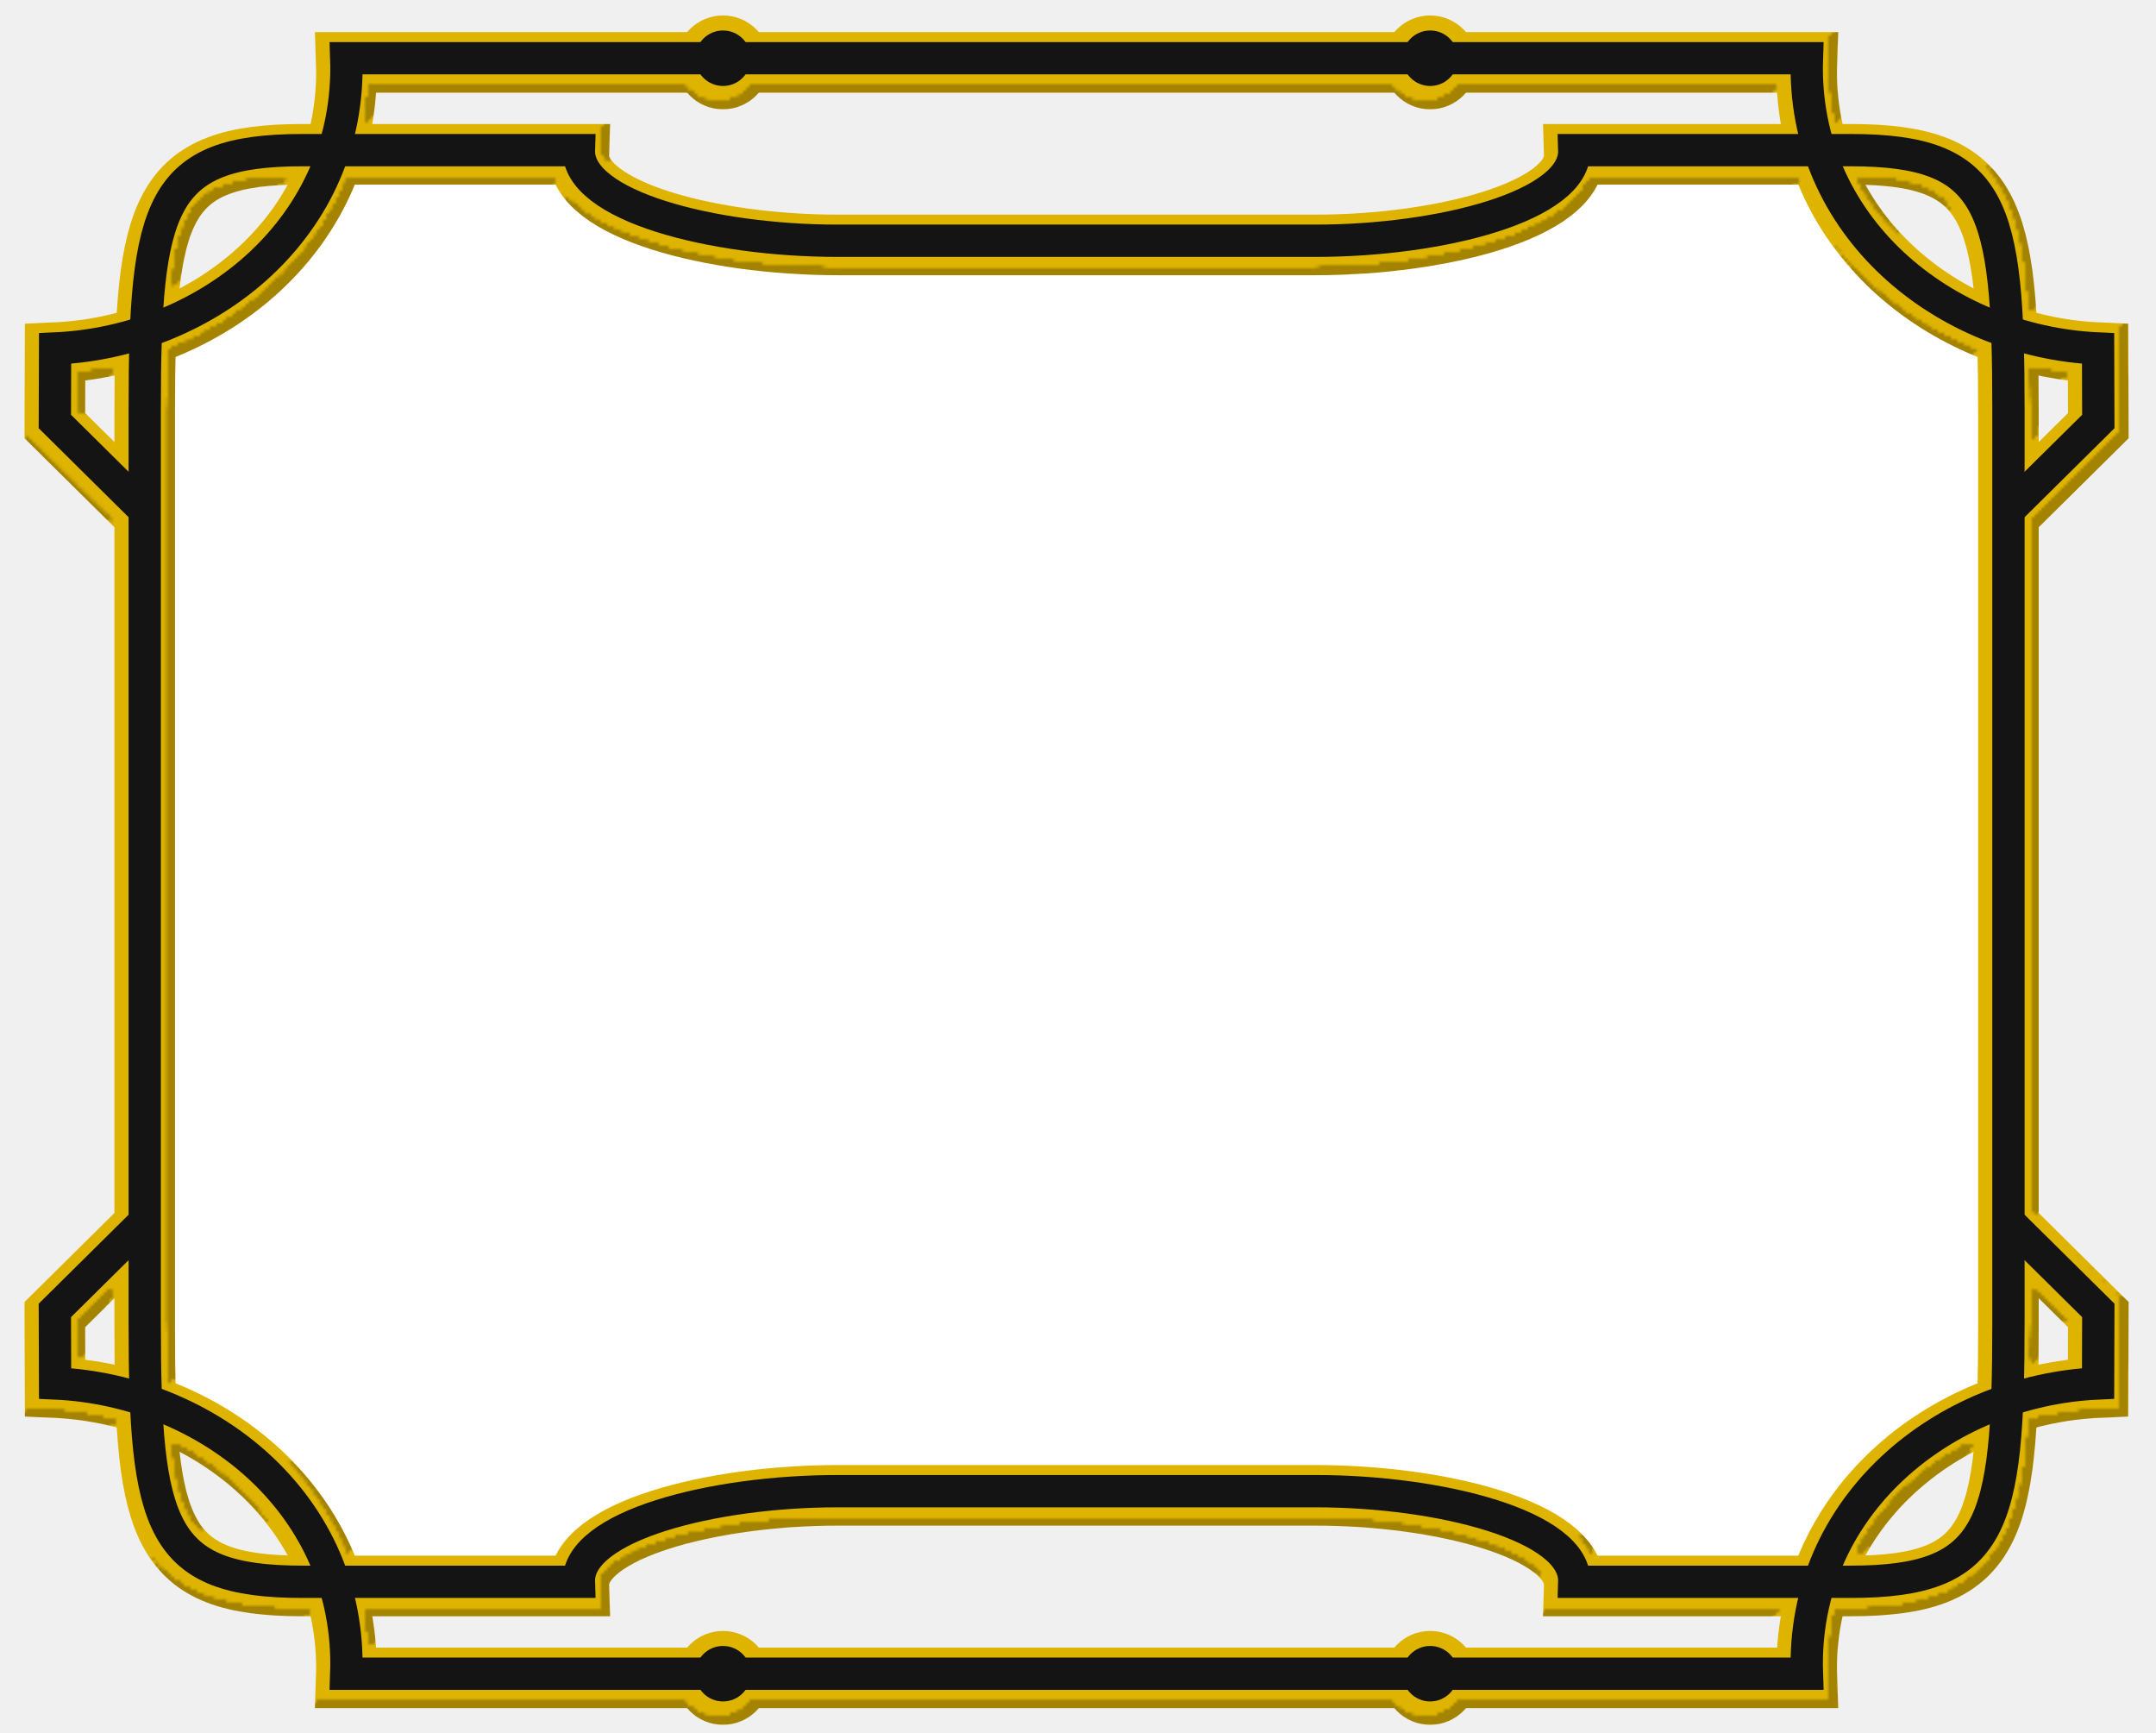
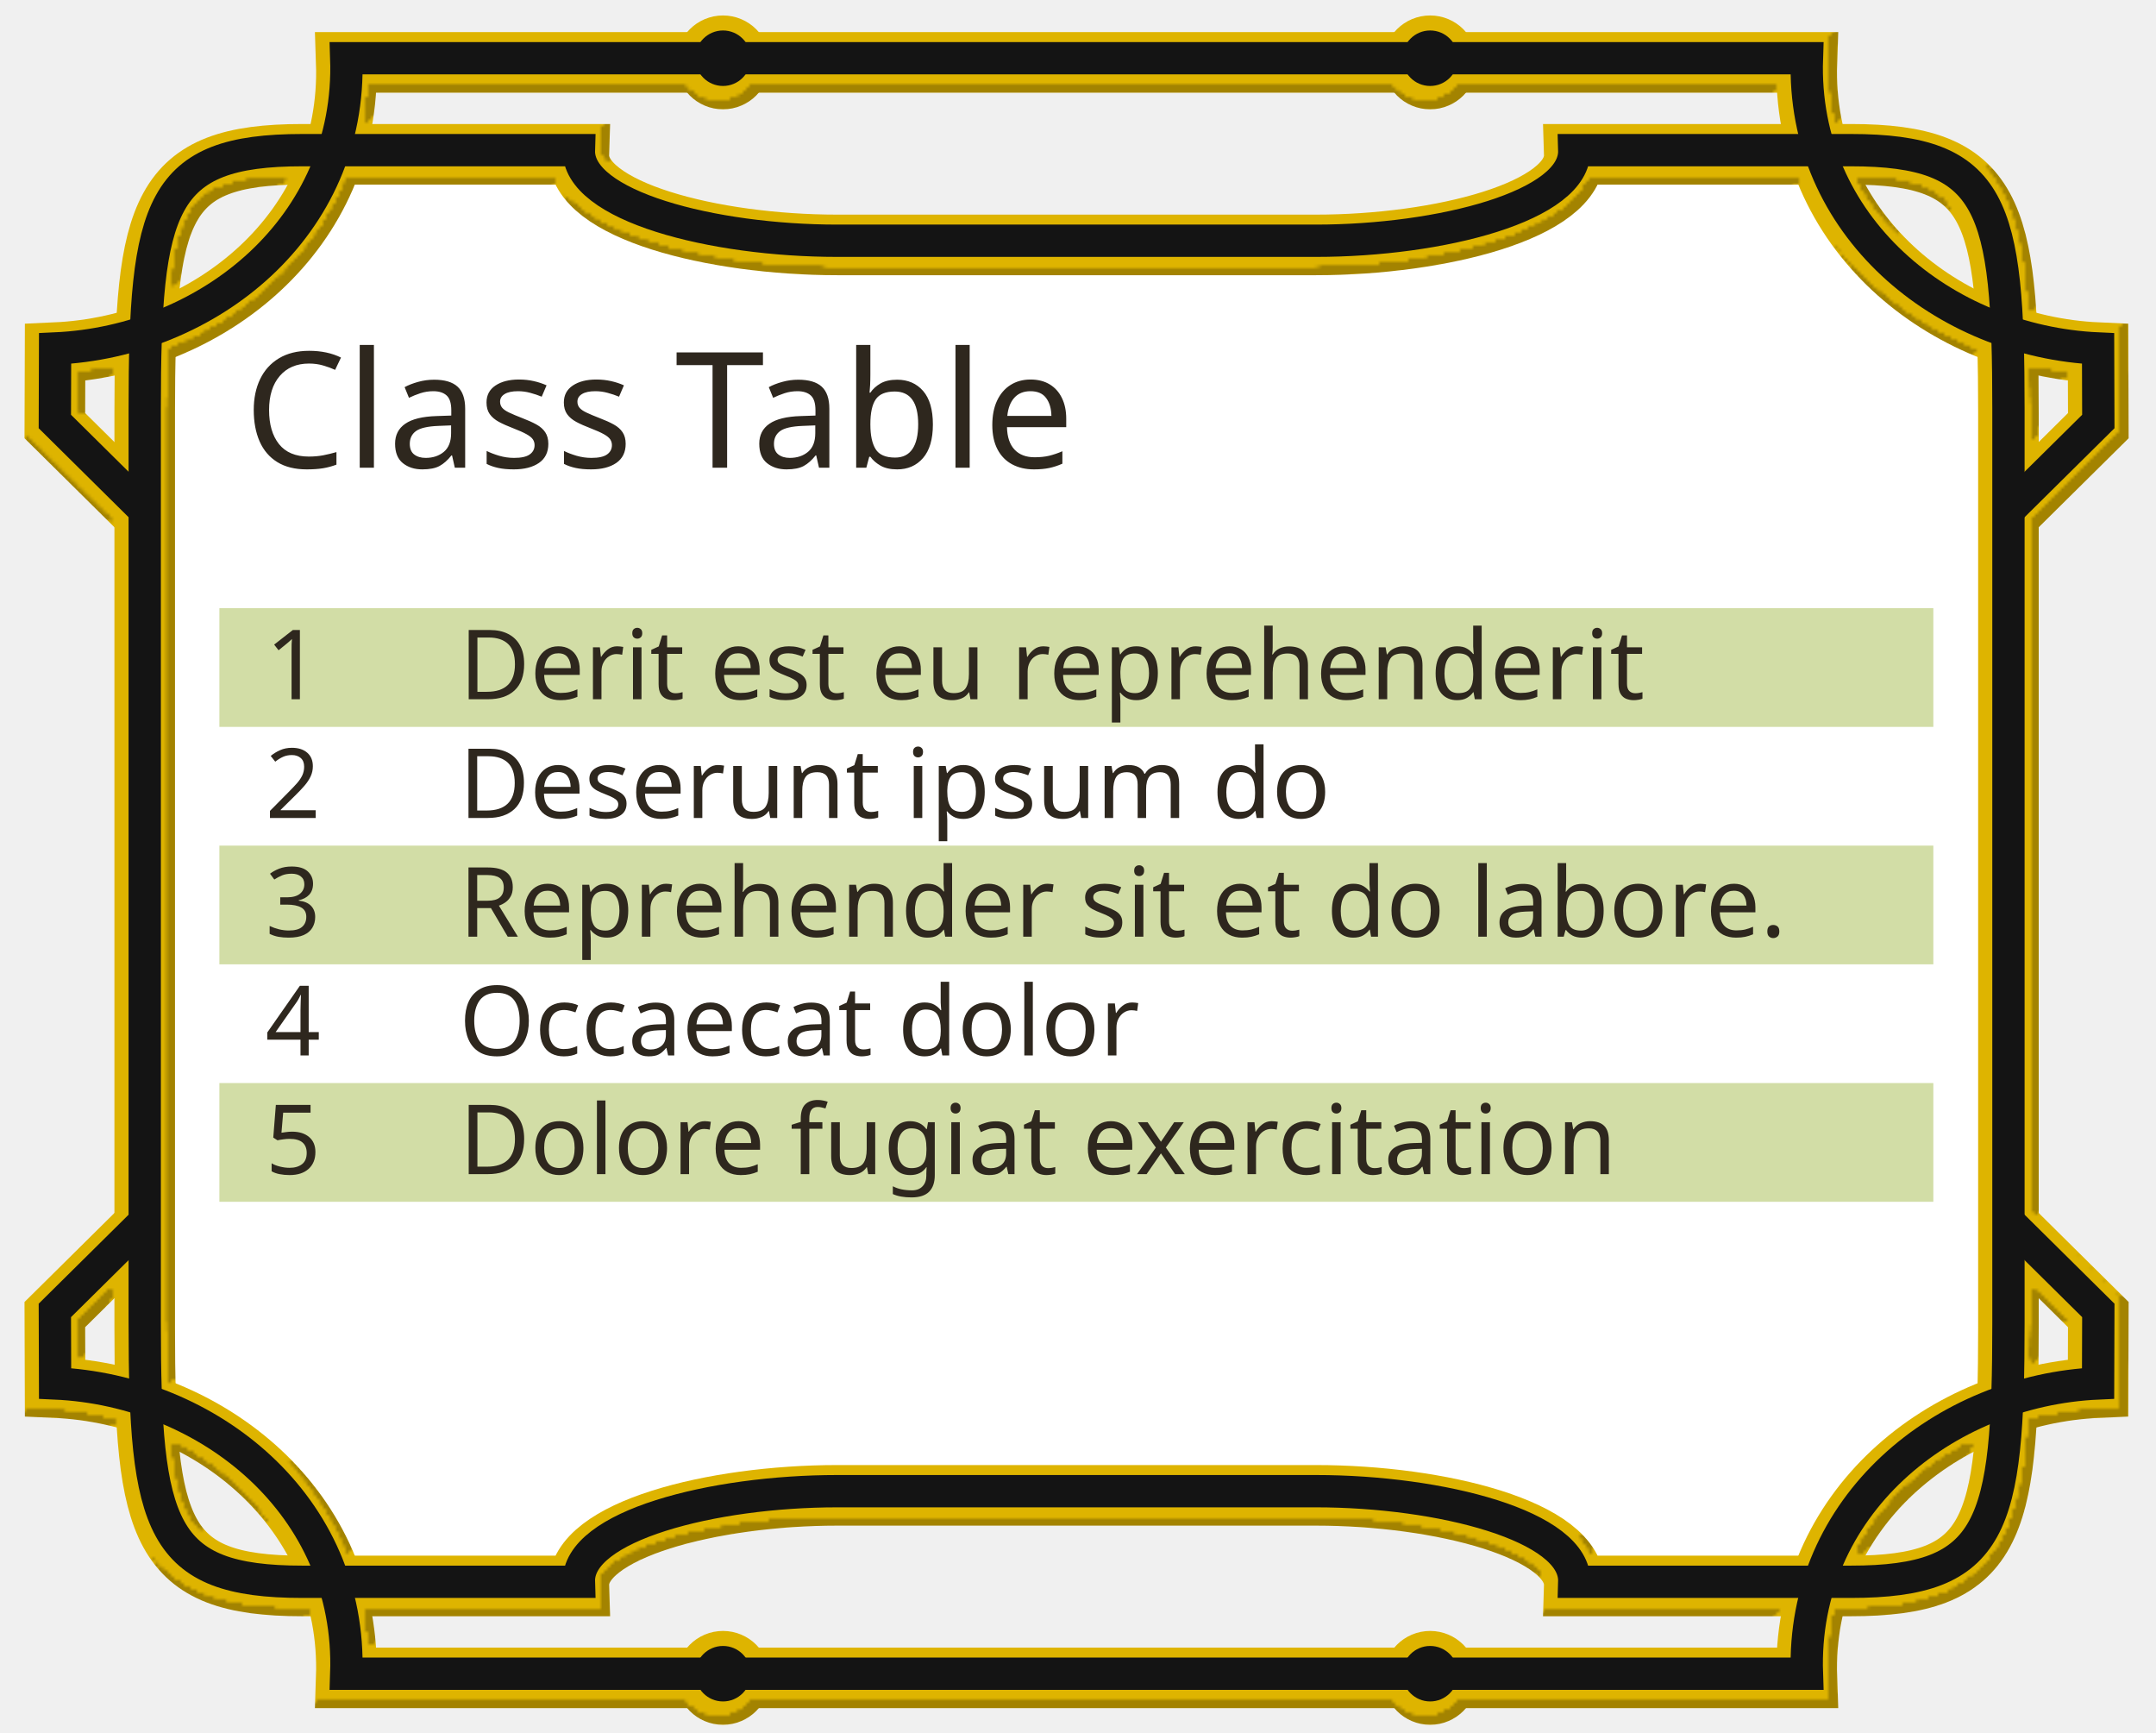
<svg xmlns="http://www.w3.org/2000/svg" width="100%" height="100%" viewBox="0 0 534 429" version="1.1" xml:space="preserve" style="fill-rule:evenodd;clip-rule:evenodd;stroke-miterlimit:1.5;">
  <g>
    <path id="frame-body" d="M36.146,346.771C35.92,341.037 35.846,334.631 35.846,327.489L35.846,101.368C35.846,94.225 35.92,87.819 36.146,82.086C57.625,74.86 75.631,58.892 82.652,37.178L143.384,37.178C142.955,51.044 176.608,59.614 207.372,59.614L325.928,59.614C356.692,59.614 390.345,51.044 389.916,37.178L450.648,37.178C457.669,58.892 475.675,74.86 497.154,82.086C497.38,87.819 497.454,94.225 497.454,101.368L497.454,327.489C497.454,334.631 497.38,341.037 497.154,346.771C475.675,353.996 457.669,369.964 450.648,391.679L389.916,391.679C390.345,377.812 356.692,369.242 325.928,369.242L207.372,369.242C176.608,369.242 142.955,377.812 143.384,391.679L82.652,391.679C75.631,369.964 57.625,353.996 36.146,346.771Z" style="fill:#fff;" />
    <g id="outer-color-frame" filter="url(#myFilter)">
      <path d="M35.68,127.269L13.581,105.404L13.64,87.325C51.733,85.625 87.196,57.11 85.761,15.449L447.532,15.449C446.096,57.11 481.56,85.625 519.652,87.325L519.711,105.404L497.613,127.269" style="fill:none;stroke:#deb400;stroke-width:15px;" />
      <path d="M497.45,102.4L497.45,328.52C497.45,379.115 493.753,392.711 458.388,392.711L389.912,392.711C390.341,378.844 356.688,370.274 325.924,370.274L207.368,370.274C176.604,370.274 142.951,378.844 143.38,392.711L74.904,392.711C39.539,392.711 35.842,379.115 35.842,328.52L35.842,102.4C35.842,51.805 39.539,38.209 74.904,38.209L143.38,38.209C142.951,52.076 176.604,60.646 207.368,60.646L325.924,60.646C356.688,60.646 390.341,52.076 389.912,38.209L458.388,38.209C493.753,38.209 497.45,51.805 497.45,102.4Z" style="fill:none;stroke:#deb400;stroke-width:15px;" />
      <path d="M35.68,303.651L13.581,325.516L13.64,343.595C51.733,345.295 87.196,373.81 85.761,415.471L447.532,415.471C446.096,373.81 481.56,345.295 519.652,343.595L519.711,325.516L497.613,303.651" style="fill:none;stroke:#deb400;stroke-width:15px;" />
      <circle cx="179.071" cy="415.471" r="4.12" style="fill:#141414;stroke:#deb400;stroke-width:15px;stroke-linecap:round;" />
      <circle cx="354.221" cy="415.471" r="4.12" style="fill:#141414;stroke:#deb400;stroke-width:15px;stroke-linecap:round;" />
      <circle cx="179.071" cy="15.449" r="4.12" style="fill:#141414;stroke:#deb400;stroke-width:15px;stroke-linecap:round;" />
      <circle cx="354.221" cy="15.449" r="4.12" style="fill:#141414;stroke:#deb400;stroke-width:15px;stroke-linecap:round;" />
    </g>
    <g id="inner-color-frame">
      <path d="M35.683,126.237L13.585,104.372L13.644,86.293C51.736,84.593 87.2,56.078 85.765,14.417L447.536,14.417C446.1,56.078 481.564,84.593 519.656,86.293L519.715,104.372L497.617,126.237" style="fill:none;stroke:#141414;stroke-width:8px;" />
      <path d="M497.454,101.368L497.454,327.489C497.454,378.083 493.757,391.679 458.392,391.679L389.916,391.679C390.345,377.812 356.692,369.242 325.928,369.242L207.372,369.242C176.608,369.242 142.955,377.812 143.384,391.679L74.908,391.679C39.543,391.679 35.846,378.083 35.846,327.489L35.846,101.368C35.846,50.773 39.543,37.178 74.908,37.178L143.384,37.178C142.955,51.044 176.608,59.614 207.372,59.614L325.928,59.614C356.692,59.614 390.345,51.044 389.916,37.178L458.392,37.178C493.757,37.178 497.454,50.773 497.454,101.368Z" style="fill:none;stroke:#141414;stroke-width:8px;" />
      <path d="M35.683,302.619L13.585,324.484L13.644,342.563C51.736,344.263 87.2,372.778 85.765,414.439L447.536,414.439C446.1,372.778 481.564,344.263 519.656,342.563L519.715,324.484L497.617,302.619" style="fill:none;stroke:#141414;stroke-width:8px;" />
      <circle cx="179.075" cy="414.439" r="6.87" style="fill:#141414;" />
      <circle cx="354.225" cy="414.439" r="6.87" style="fill:#141414;" />
      <circle cx="179.075" cy="14.417" r="6.87" style="fill:#141414;" />
      <circle cx="354.225" cy="14.417" r="6.87" style="fill:#141414;" />
    </g>
+     <g id="rows">
+       <rect x="54.335" y="268.184" width="424.515" height="29.397" style="fill:#d2dda6;" />
+       <rect x="54.335" y="209.39" width="424.515" height="29.397" style="fill:#d2dda6;" />
+       <rect x="54.335" y="150.596" width="424.515" height="29.397" style="fill:#d2dda6;" />
+     </g>
+     <g id="text">
+       <text x="65.76px" y="290.735px" style="font-family:'ScalySans', 'Scaly Sans';font-size:24px;fill:#2e271e;">5 <tspan x="113.76px " y="290.735px ">D</tspan>olore fugiat exercitation</text>
+       <text x="65.707px" y="261.338px" style="font-family:'ScalySans', 'Scaly Sans';font-size:24px;fill:#2e271e;">4 <tspan x="113.707px " y="261.338px ">O</tspan>ccaecat dolor</text>
+       <text x="65.707px" y="231.941px" style="font-family:'ScalySans', 'Scaly Sans';font-size:24px;fill:#2e271e;">3 <tspan x="113.707px " y="231.941px ">R</tspan>eprehender sit et do labore.</text>
+       <text x="65.707px" y="202.544px" style="font-family:'ScalySans', 'Scaly Sans';font-size:24px;fill:#2e271e;">2 <tspan x="113.707px " y="202.544px ">D</tspan>eserunt ipsum do</text>
+       <text x="65.76px" y="173.146px" style="font-family:'ScalySans', 'Scaly Sans';font-size:24px;fill:#2e271e;">1 <tspan x="113.76px " y="173.146px ">D</tspan>erit est eu reprehenderit</text>
+       <text x="60.409px" y="115.822px" style="font-family:'ScalySansCaps', 'Scaly Sans Caps';font-size:40px;fill:#2e271e;">Class Table</text>
+     </g>
  </g>
  <defs>
    <filter id="myFilter">
      <feConvolveMatrix in="SourceAlpha" order="3,3" kernelMatrix="-100 -10 0              -50 0 10              0 20 130             " divisor="1.5" targetX="0" targetY="0" kernelUnitLength=".8" result="bevel" />
      <feColorMatrix values="1 0 0 0 0,             0 1 0 0 0,             0 0 1 0 0,             0 0 0 .5 0" result="ConvolveRecolor" in="bevel" />
      <feComposite operator="atop" result="CompositeResult" in="ConvolveRecolor" in2="SourceGraphic" />
    </filter>
  </defs>
</svg>
